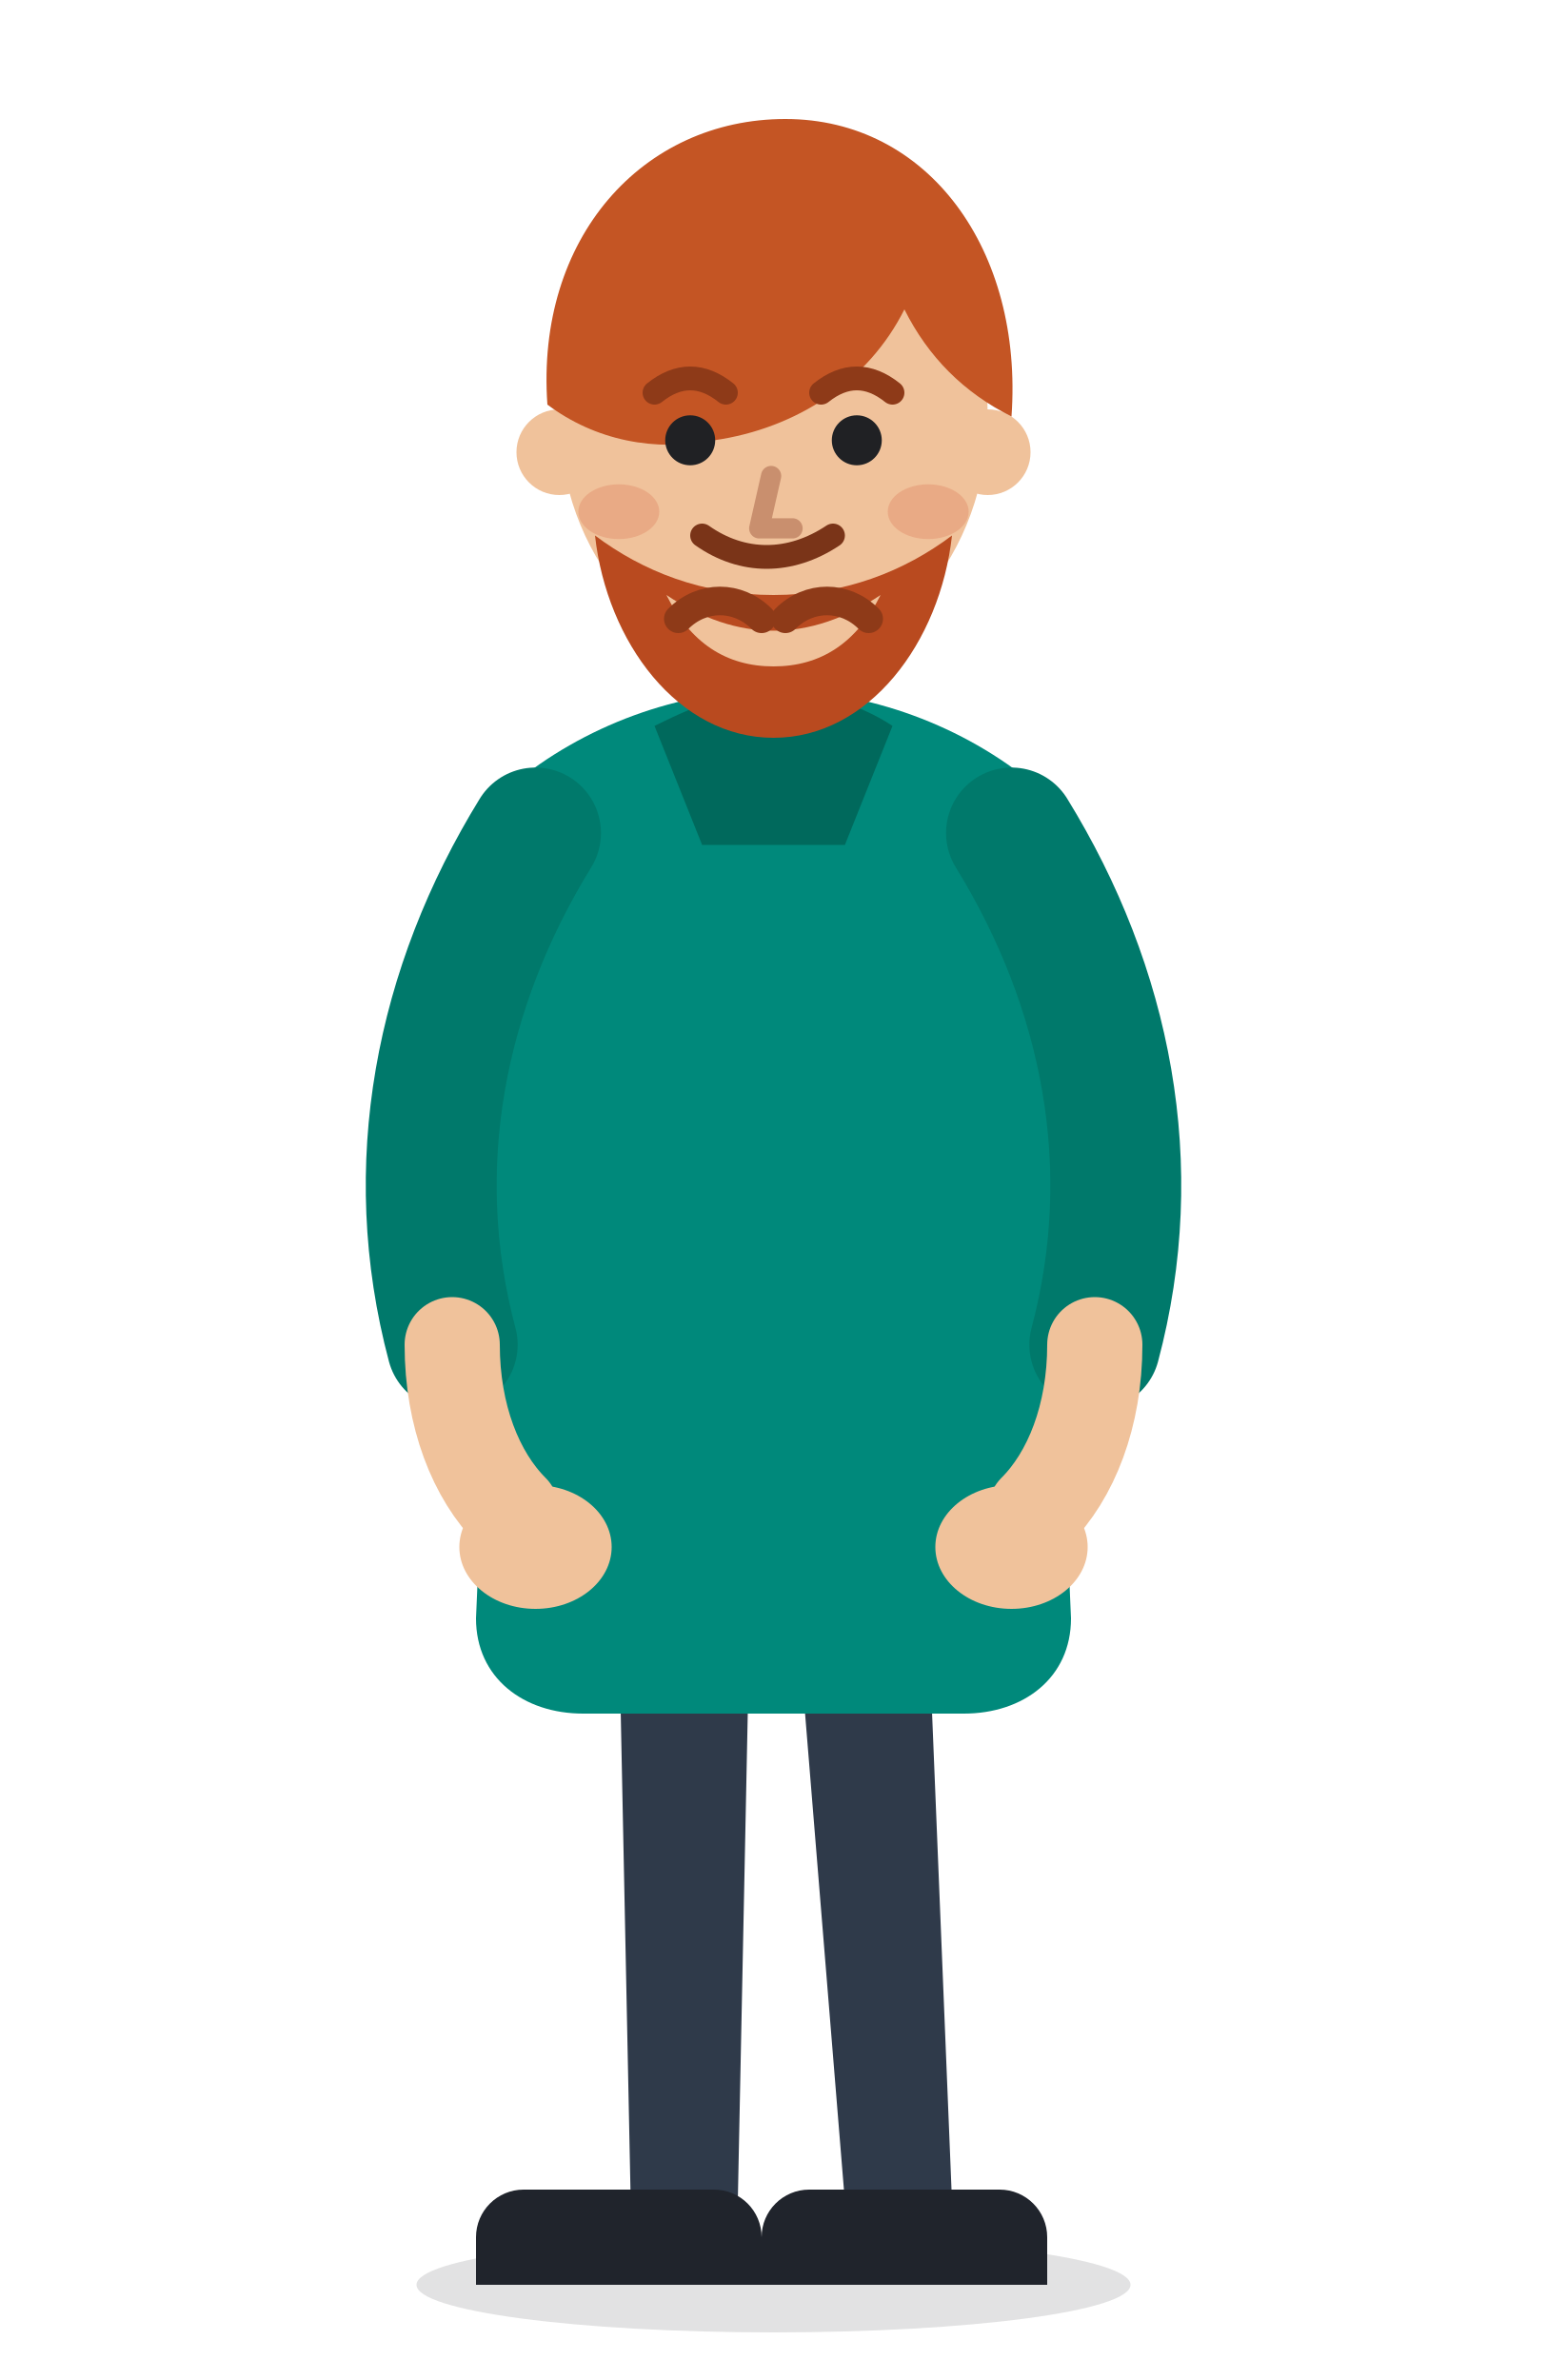
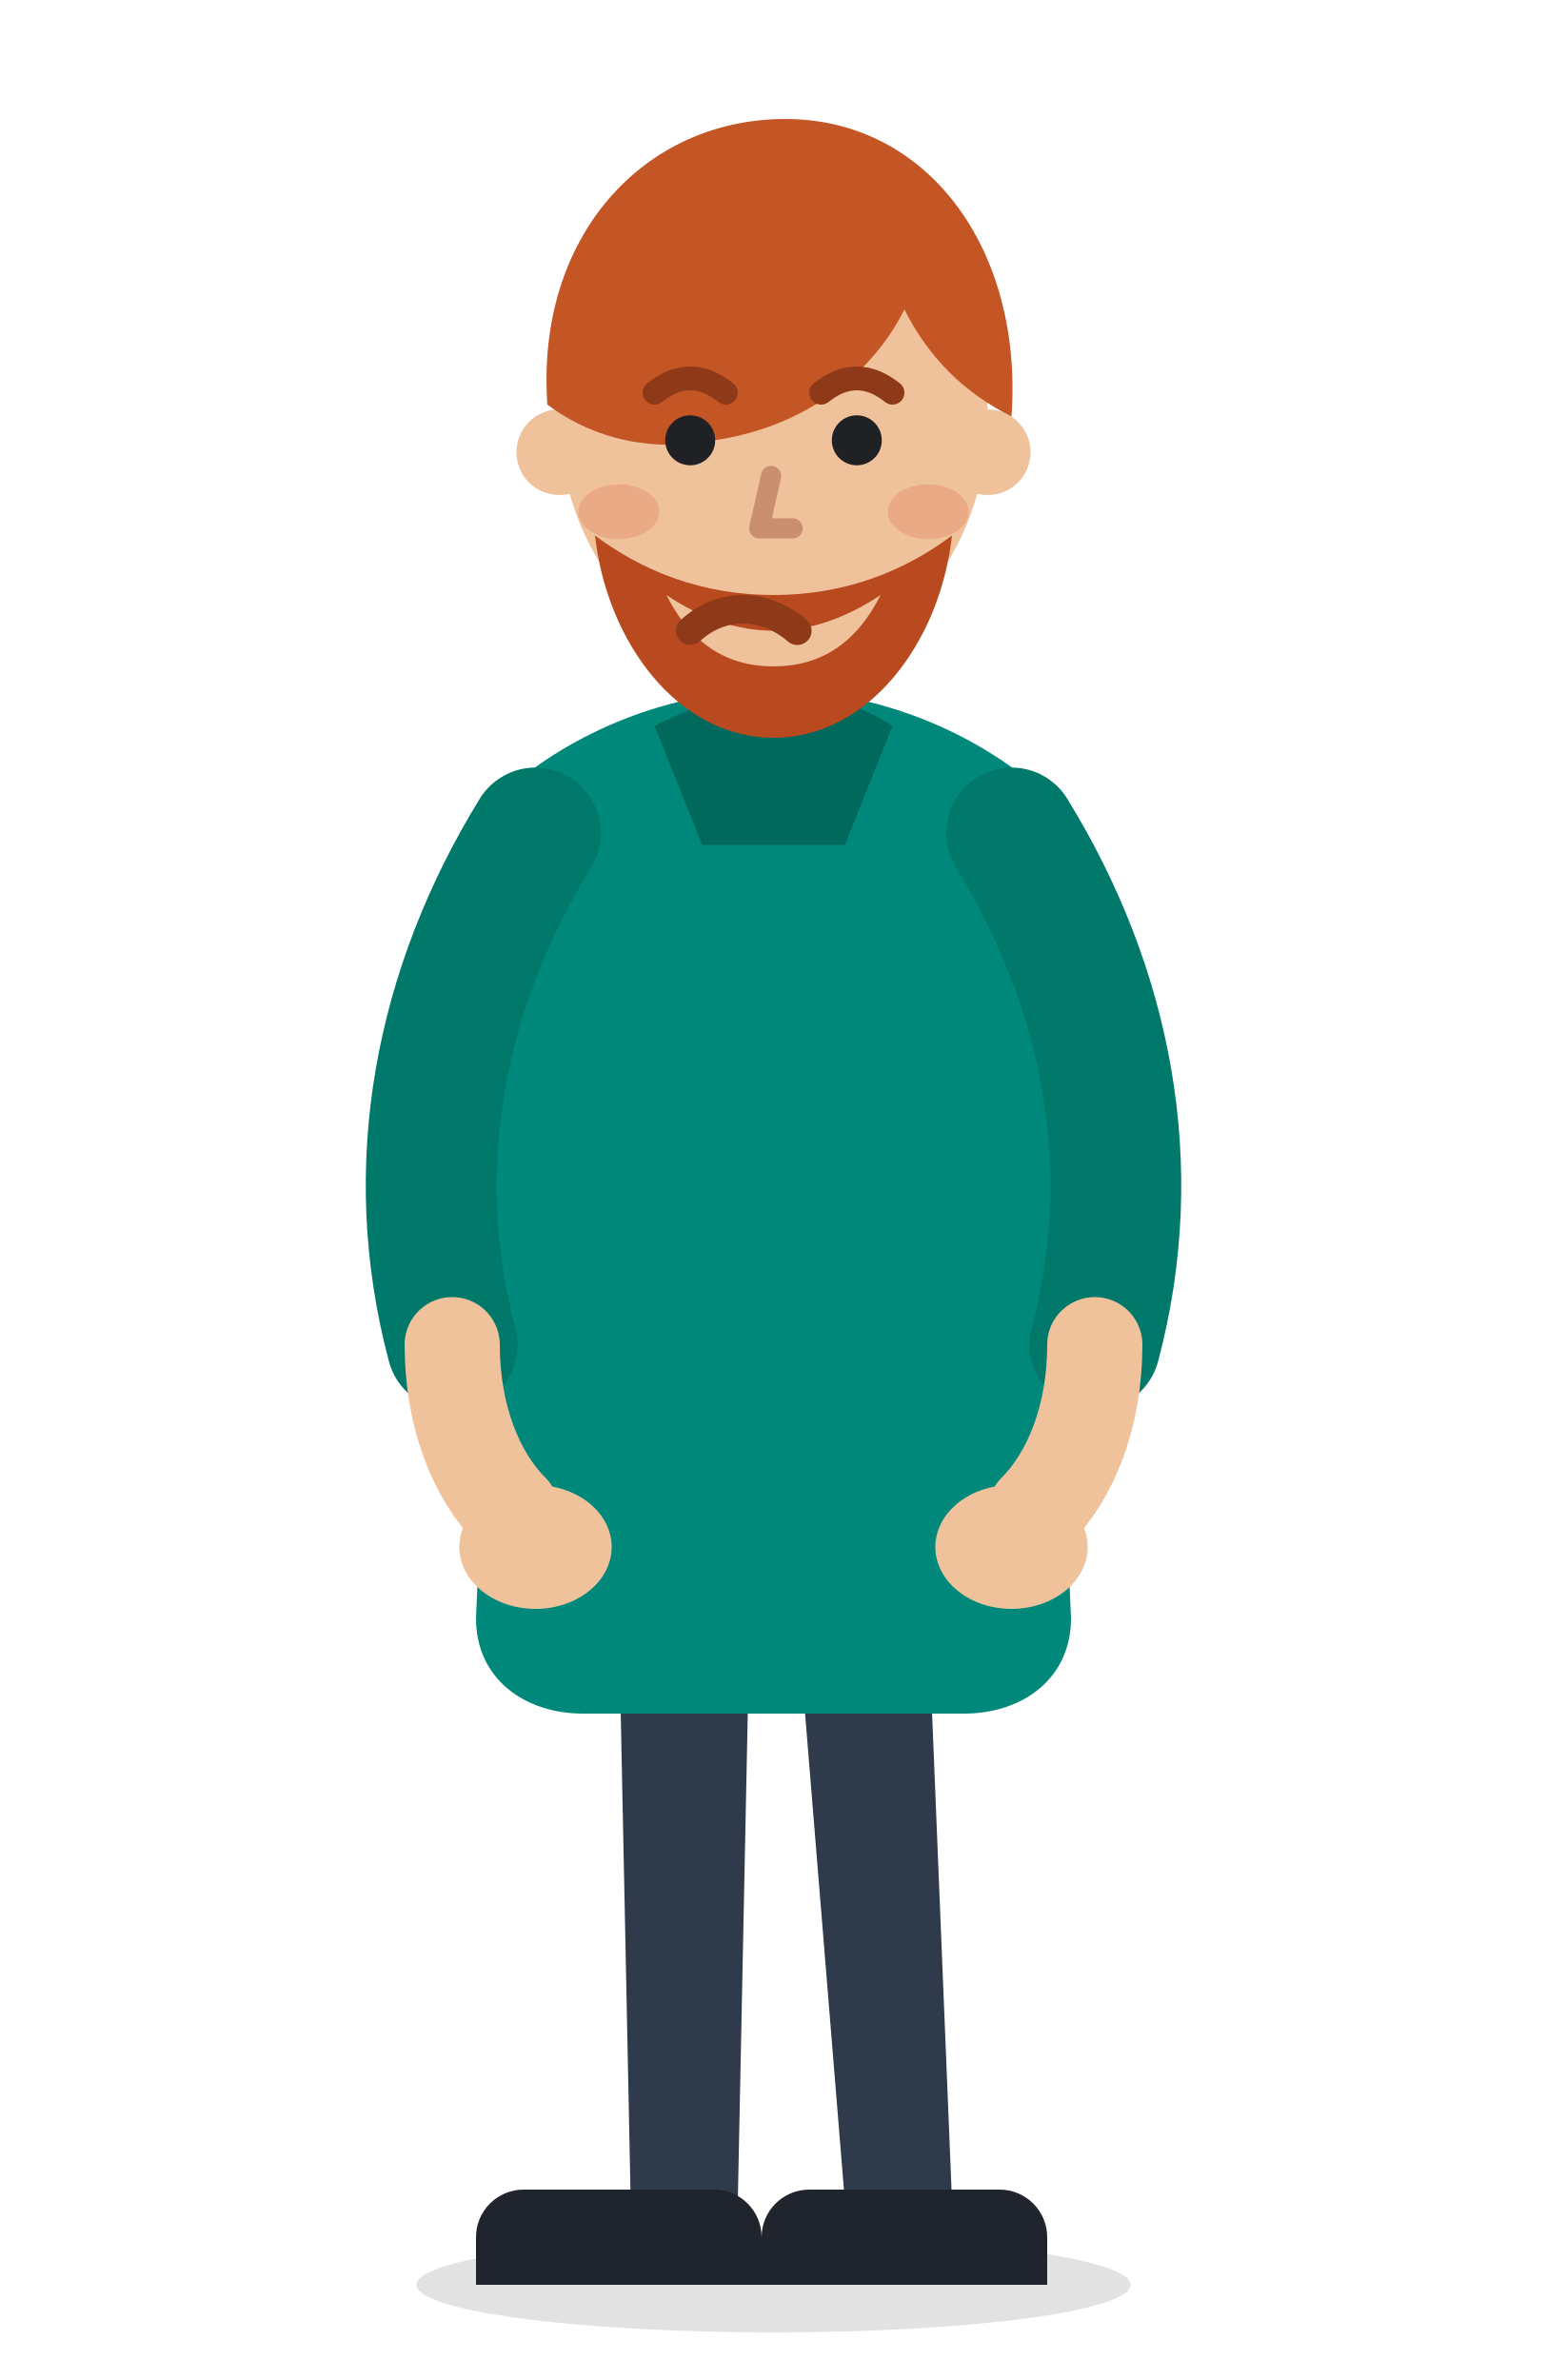
<svg xmlns="http://www.w3.org/2000/svg" viewBox="0 0 130 200" role="img" aria-label="Рыжий бородач">
  <ellipse cx="65" cy="192" rx="30" ry="4" fill="#202124" opacity=".13" />
  <path d="M52 136h11l-1 49h-9l-1-49Z" fill="#2F3A4A" />
  <path d="M67 136h11l2 49h-9l-4-49Z" fill="#2F3A4A" />
  <path d="M44 184h16a4 4 0 0 1 4 4v4H40v-4a4 4 0 0 1 4-4Z" fill="#20242C" />
  <path d="M68 184h16a4 4 0 0 1 4 4v4H64v-4a4 4 0 0 1 4-4Z" fill="#20242C" />
  <rect x="57" y="48" width="16" height="18" rx="7" fill="#F0C29B" />
  <path d="M43 66c6-5 14-8 22-8s16 3 22 8l3 70c0 5-4 8-9 8H49c-5 0-9-3-9-8l3-70Z" fill="#00897B" />
  <path d="M55 61c4-2 7-3 10-3s7 1 10 3l-4 10H59l-4-10Z" fill="#00695C" />
  <path d="M45 70c-8 13-11 28-7 43" fill="none" stroke="#00796B" stroke-width="11" stroke-linecap="round" />
  <path d="M38 113c0 6 2 11 5 14" fill="none" stroke="#F0C29B" stroke-width="8" stroke-linecap="round" />
  <ellipse cx="45" cy="130" rx="6.4" ry="5.2" fill="#F0C29B" />
  <path d="M85 70c8 13 11 28 7 43" fill="none" stroke="#00796B" stroke-width="11" stroke-linecap="round" />
  <path d="M92 113c0 6-2 11-5 14" fill="none" stroke="#F0C29B" stroke-width="8" stroke-linecap="round" />
  <ellipse cx="85" cy="130" rx="6.4" ry="5.2" fill="#F0C29B" />
  <ellipse cx="65" cy="35" rx="18" ry="21" fill="#F0C29B" />
  <circle cx="47" cy="38" r="3.6" fill="#F0C29B" />
  <circle cx="83" cy="38" r="3.6" fill="#F0C29B" />
  <path d="M46 34c-1-14 8-24 20-24 12 0 20 11 19 25-4-2-7-5-9-9-3 6-9 10-16 11-5 1-10 0-14-3Z" fill="#C45524" />
  <path d="M50 45c1 9 7 17 15 17s14-8 15-17c-4 3-9 5-15 5s-11-2-15-5Z" fill="#B94A1F" />
  <path d="M56 50c2 4 5 6 9 6s7-2 9-6c-3 2-6 3-9 3s-6-1-9-3Z" fill="#F0C29B" />
-   <path d="M57 52c2-2 5-2 7 0M66 52c2-2 5-2 7 0" stroke="#8E3A18" stroke-width="2.4" stroke-linecap="round" fill="none" />
+   <path d="M58 53c2.6-2.4 6.2-2.4 9 0" stroke="#8E3A18" stroke-width="2.4" stroke-linecap="round" fill="none" />
  <path d="M55 33c2-1.6 4-1.6 6 0M69 33c2-1.6 4-1.6 6 0" stroke="#8E3A18" stroke-width="2" stroke-linecap="round" fill="none" />
  <circle cx="58" cy="37" r="2.1" fill="#202124" />
  <circle cx="72" cy="37" r="2.1" fill="#202124" />
  <path d="M64.8 40l-1 4.4h2.8" stroke="#C98F6E" stroke-width="1.7" stroke-linecap="round" stroke-linejoin="round" fill="none" />
-   <path d="M59 45c3.4 2.4 7.4 2.4 11 0" stroke="#7A3418" stroke-width="2" stroke-linecap="round" fill="none" />
  <ellipse cx="52" cy="43" rx="3.4" ry="2.3" fill="#D96B4A" opacity=".28" />
  <ellipse cx="78" cy="43" rx="3.4" ry="2.3" fill="#D96B4A" opacity=".28" />
</svg>
